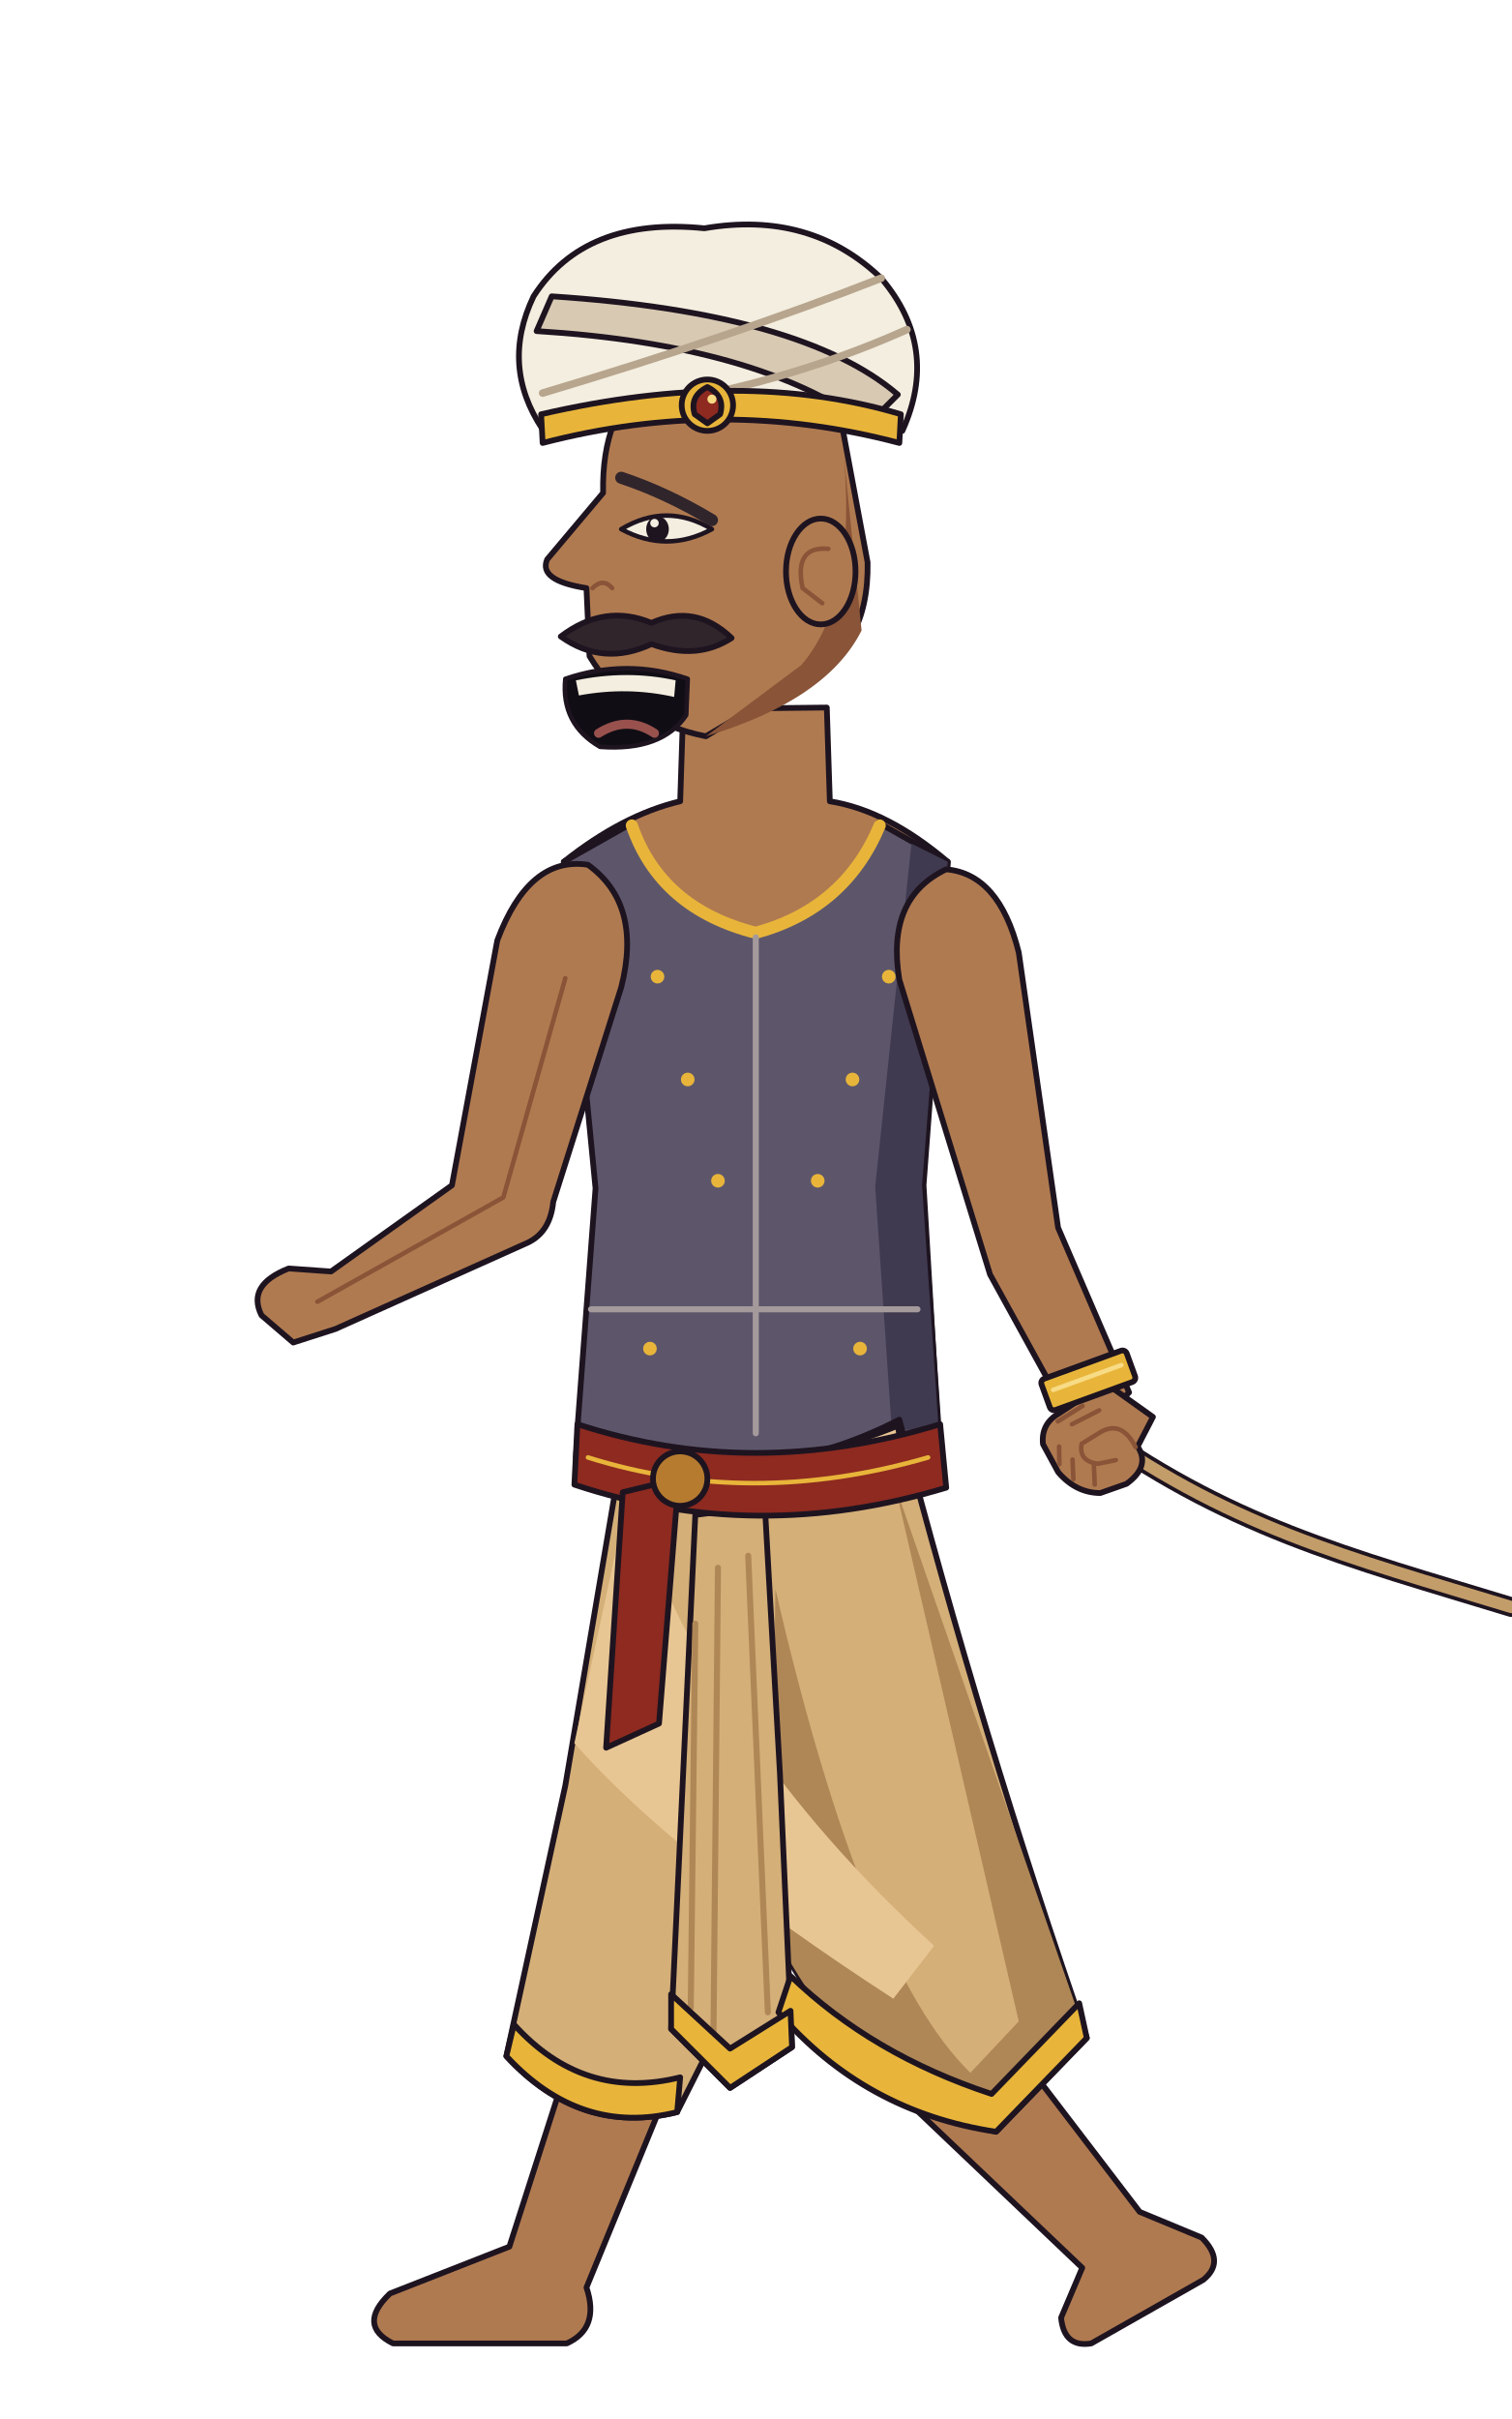
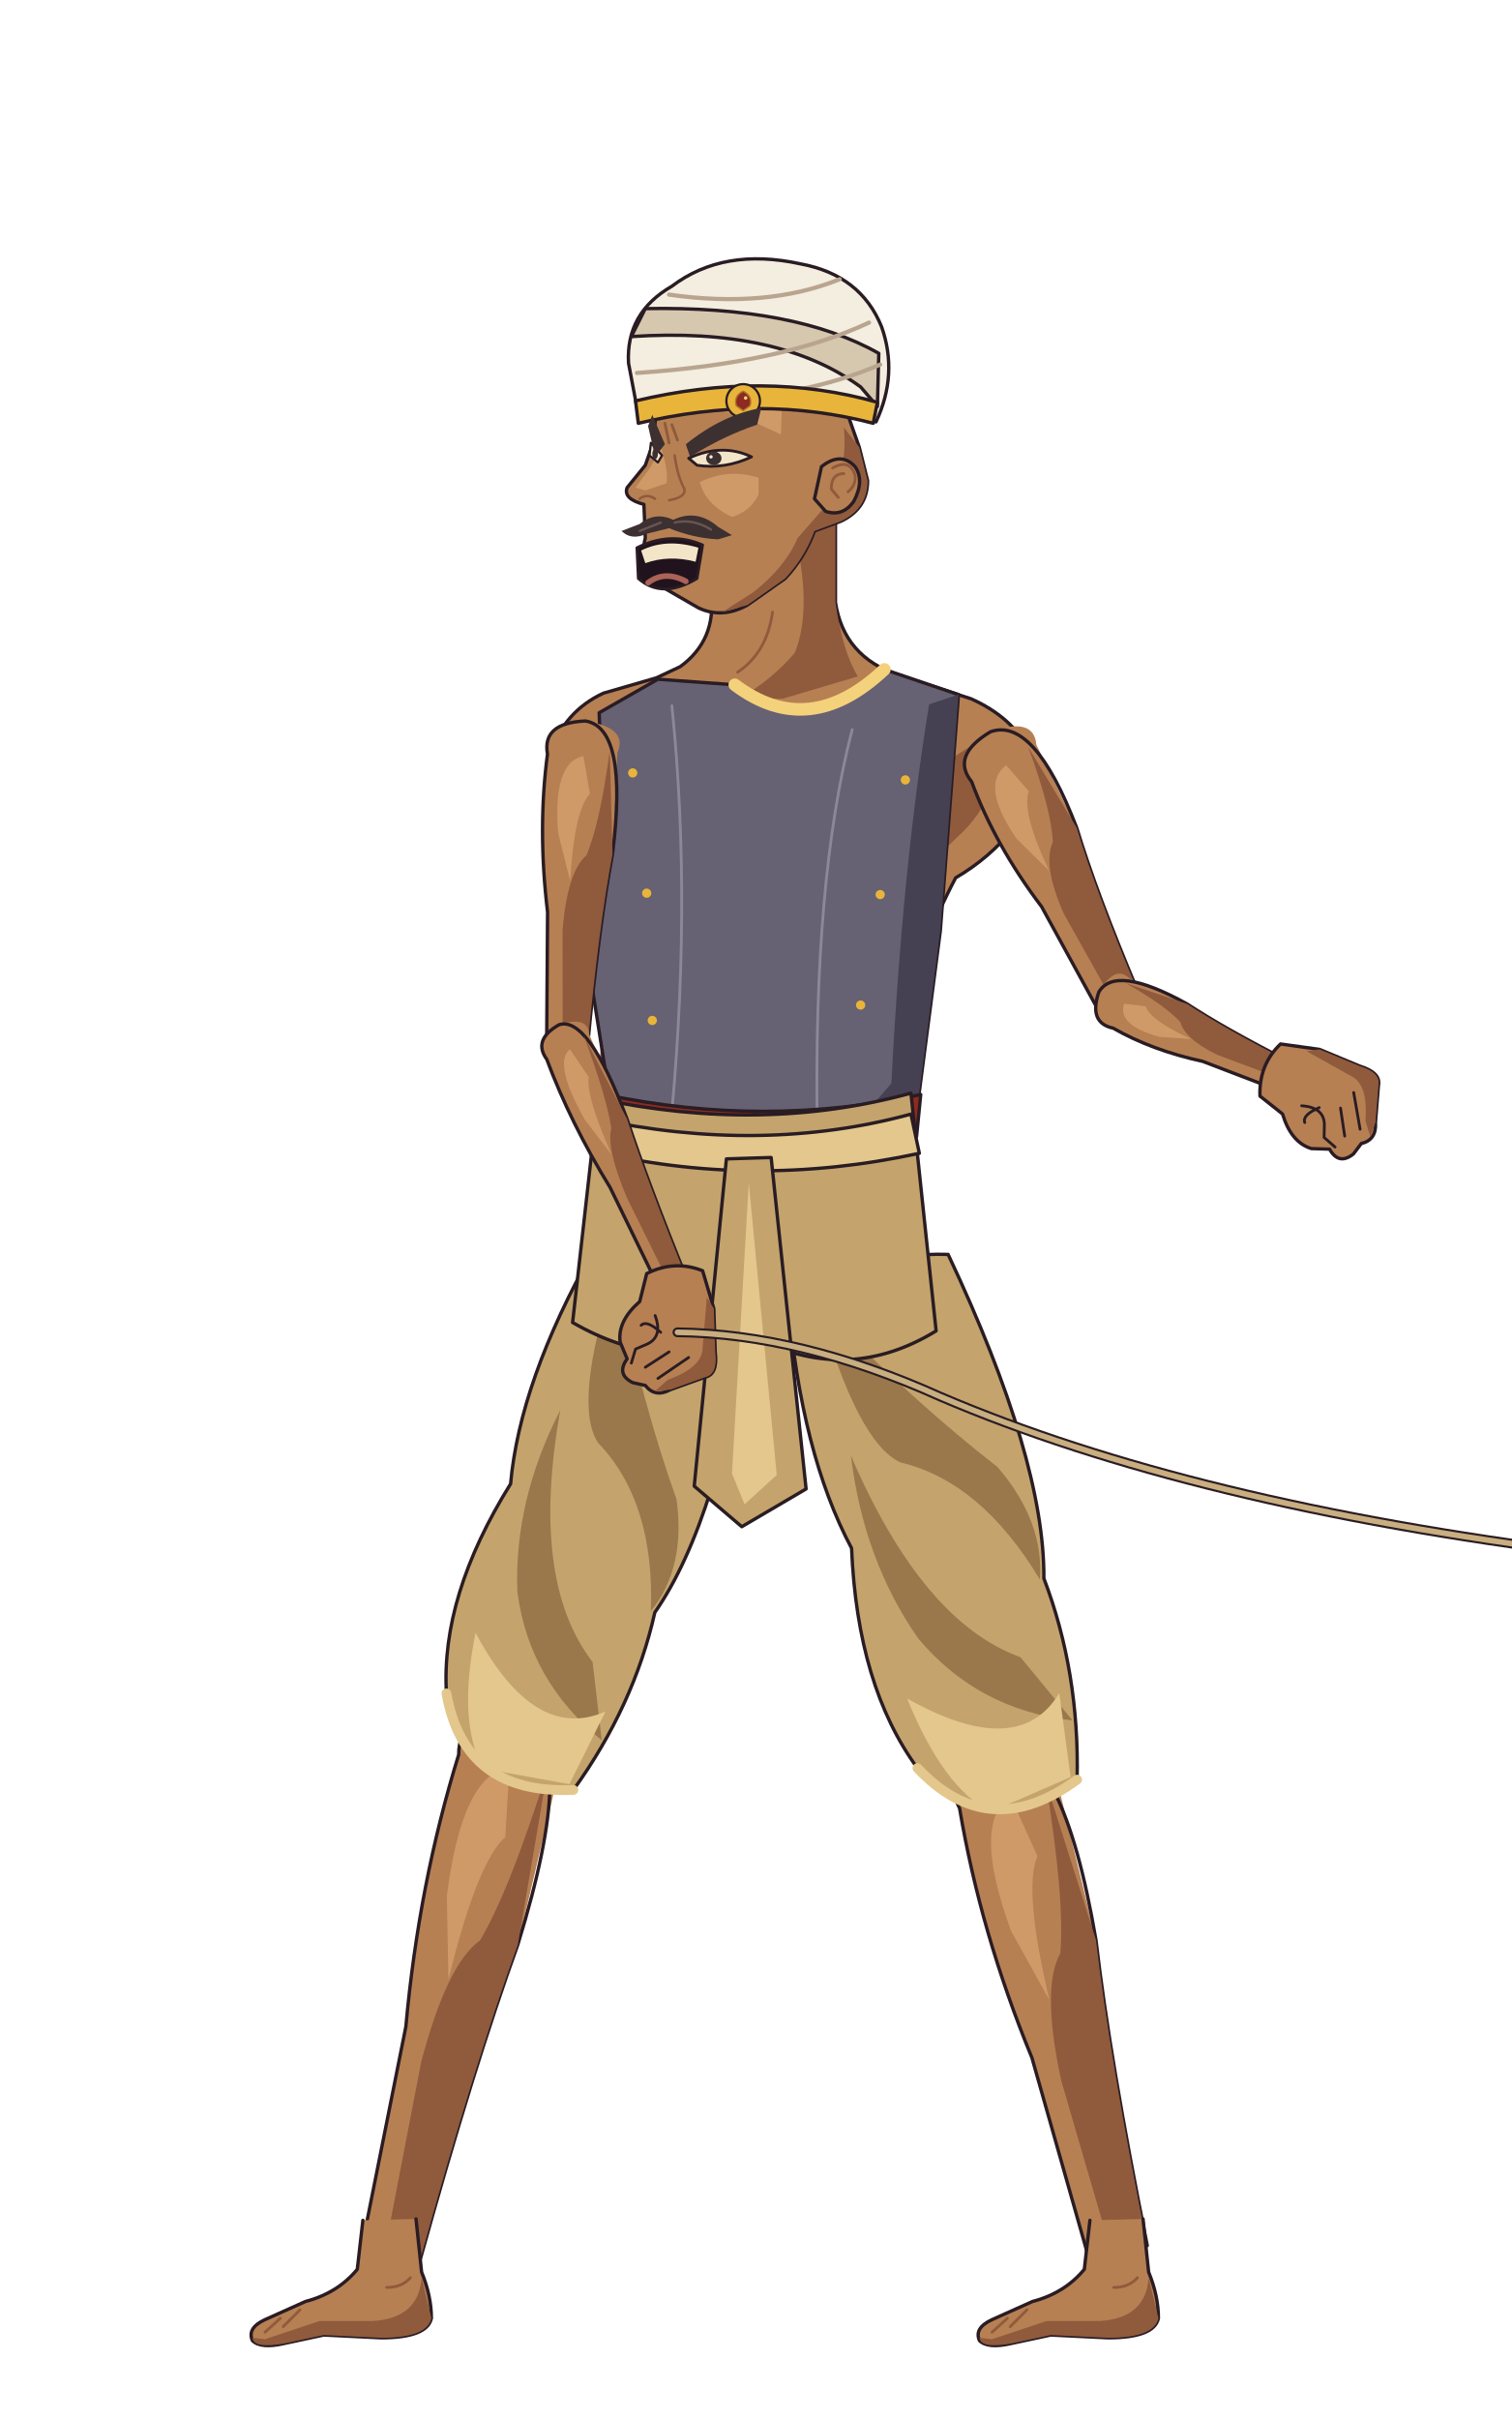
- <svg xmlns="http://www.w3.org/2000/svg" width="1000" height="1600" viewBox="0 0 1000 1600" fill="none" stroke-linecap="round" stroke-linejoin="round">
-   <g id="character" transform="translate(1000 0) scale(-1 1)">
-     <g id="leg-back">
-       <path d="M452 1080Q492 1085 503 1142L427 1364L284 1500L298 1533Q296 1553 278 1550L204 1508Q189 1496 205 1480L246 1463L353 1323L391 1127Z" fill="#B07A50" stroke="#1E1420" stroke-width="3.8" />
-     </g>
-     <g id="leg-front">
-       <path d="M521 1129L594 1107Q615 1217 601 1293L663 1486L742 1517Q764 1538 740 1550H625Q603 1540 612 1513L525 1301Z" fill="#B07A50" stroke="#1E1420" stroke-width="3.8" />
-     </g>
-     <g id="torso">
-       <path d="M453 468L451 530Q413 536 373 570L389 784L378 970Q500 1011 619 964L605 790L627 570Q588 539 550 530L548 469Z" fill="#B07A50" stroke="#1E1420" stroke-width="3.8" />
-       <path d="M373 570L419 544Q434 600 500 617Q570 601 581 544L627 570L606 786L618 945Q505 980 379 945L390 784Z" fill="#5D566B" stroke="#1E1420" stroke-width="3.8" />
-       <path d="M373 570L397 558L421 785L410 946L379 945L390 784Z" fill="#403A50" stroke="none" stroke-width="3.8" />
-       <path d="M418 546Q441 601 500 617Q563 601 582 546" fill="none" stroke="#E8B53A" stroke-width="8" />
-       <path d="M500 620V948M393 866H609" fill="none" stroke="#A49A9C" stroke-width="4" />
-       <circle cx="412" cy="646" r="4.5" fill="#E8B53A" stroke="none" stroke-width="3.8" />
-       <circle cx="436" cy="714" r="4.5" fill="#E8B53A" stroke="none" stroke-width="3.8" />
-       <circle cx="459" cy="781" r="4.5" fill="#E8B53A" stroke="none" stroke-width="3.8" />
-       <circle cx="565" cy="646" r="4.5" fill="#E8B53A" stroke="none" stroke-width="3.8" />
-       <circle cx="545" cy="714" r="4.5" fill="#E8B53A" stroke="none" stroke-width="3.8" />
-       <circle cx="525" cy="781" r="4.5" fill="#E8B53A" stroke="none" stroke-width="3.8" />
-       <circle cx="431" cy="892" r="4.5" fill="#E8B53A" stroke="none" stroke-width="3.8" />
-       <circle cx="570" cy="892" r="4.5" fill="#E8B53A" stroke="none" stroke-width="3.8" />
-     </g>
-     <g id="dhoti">
-       <path d="M405 939Q503 989 587 951L626 1181L665 1360Q616 1413 552 1397L490 1274Q433 1388 341 1410L281 1348Q350 1150 405 939Z" fill="#D4AF78" stroke="#1E1420" stroke-width="3.8" />
-       <path d="M408 982L326 1337L358 1371Q429 1302 487 1051L490 1274Q433 1388 341 1410L281 1348Z" fill="#AF8756" stroke="none" stroke-width="3.8" />
-       <path d="M584 986Q535 1147 382 1287L409 1322Q554 1228 620 1153Z" fill="#E8C693" stroke="none" stroke-width="3.8" />
-       <path d="M406 943Q509 985 587 951L592 978Q505 1017 401 974Z" fill="#E8C693" stroke="#1E1420" stroke-width="3.8" />
-       <path d="M494 996L540 1002L556 1342L517 1381L476 1354L484 1173Z" fill="#D4AF78" stroke="#1E1420" stroke-width="3.8" />
-       <path d="M505 1029L492 1331M525 1037L528 1349M540 1074L543 1328" fill="none" stroke="#AF8756" stroke-width="4" />
-       <path d="M286 1325L344 1385Q423 1359 477 1307L485 1331Q428 1397 341 1410L281 1348ZM550 1374Q614 1390 660 1339L665 1360Q616 1413 552 1397Z" fill="#E8B53A" stroke="#1E1420" stroke-width="3.8" />
-       <path d="M477 1330L517 1355L556 1319V1342L517 1381L476 1354Z" fill="#E8B53A" stroke="#1E1420" stroke-width="3.8" />
-     </g>
-     <g id="waist-sash">
-       <path d="M378 942Q502 980 618 942L620 982Q500 1022 374 984Z" fill="#8E2A20" stroke="#1E1420" stroke-width="3.8" />
-       <path d="M551 978L588 987L599 1156L564 1140Z" fill="#8E2A20" stroke="#1E1420" stroke-width="3.8" />
-       <path d="M386 964Q503 998 611 964" fill="none" stroke="#E8B53A" stroke-width="3" />
-       <circle cx="550" cy="978" r="18" fill="#B67B2E" stroke="#1E1420" stroke-width="3.8" />
-     </g>
-     <g id="rope">
-       <path d="M0 1063C108 1030 189 1010 285 939" fill="none" stroke="#1E1420" stroke-width="13" />
-       <path d="M0 1063C108 1030 189 1010 285 939" fill="none" stroke="#C39D69" stroke-width="8" />
-     </g>
-     <g id="arm-rope">
-       <path d="M374 575Q339 578 326 630L300 812L253 921L285 952L345 843L405 648Q414 594 374 575Z" fill="#B07A50" stroke="#1E1420" stroke-width="3.8" />
-       <g transform="translate(270 946) rotate(-30)">
-         <path d="M-24 -24L-25 -2Q-39 5 -31 23L-19 37Q-5 45 12 39L30 28Q38 17 31 5L20 -17L18 -28Z" fill="#B07A50" stroke="#1E1420" stroke-width="3.8" />
-         <path d="M-24 -1Q-7 -12 1 2L8 15Q4 26 -8 21L-17 13M9 -10L20 7M20 -7L29 10M-13 34L-6 23M1 38L8 27M14 34L20 24" fill="none" stroke="#895437" stroke-width="3" />
-       </g>
-       <g transform="translate(280 913) rotate(20)">
-         <rect x="-30" y="-11" width="60" height="22" rx="3" fill="#E8B53A" stroke="#1E1420" stroke-width="3.8" />
-         <path d="M-24 -2H24" fill="none" stroke="#F8DB85" stroke-width="3" />
-       </g>
-     </g>
-     <g id="arm-front">
-       <path d="M611 572Q650 566 671 622L701 784L781 841L809 839Q837 850 827 870L806 888L778 879L651 822Q636 815 634 795L589 653Q575 598 611 572Z" fill="#B07A50" stroke="#1E1420" stroke-width="3.8" />
-       <path d="M626 647L667 792L790 861" fill="none" stroke="#895437" stroke-width="3" />
-     </g>
-     <g id="head" transform="translate(522 350) ">
-       <path d="M-73 -101Q-12 -133 49 -101Q80 -77 79 -24L116 20Q122 34 90 39L88 84Q62 127 11 137L-53 99Q-97 80 -96 22Z" fill="#B07A50" stroke="#1E1420" stroke-width="3.8" />
-       <path d="M-79 -61Q-91 45 -52 90L11 137Q-69 113 -92 67Z" fill="#895437" stroke="none" stroke-width="3.8" />
-       <ellipse cx="-65" cy="28" rx="23" ry="35" fill="#B07A50" stroke="#1E1420" stroke-width="3.8" />
-       <path d="M-70 13Q-47 11 -53 39L-66 49" fill="none" stroke="#895437" stroke-width="3" />
-       <g id="eyes-open">
-         <path d="M7 0Q37 -18.0 67 0Q37 16.2 7 0Z" fill="#F3EEDF" stroke="#1E1420" stroke-width="3" />
-         <ellipse cx="43" cy="0" rx="7.5" ry="8.5" fill="#1E1420" stroke="none" stroke-width="3.8" />
-         <circle cx="45" cy="-4" r="2.8" fill="#F3EEDF" stroke="none" stroke-width="3.8" />
-       </g>
-       <g id="eyes-closed" style="display:none">
-         <path d="M7 0Q37 14 67 0" fill="none" stroke="#1E1420" stroke-width="4" />
-       </g>
-       <g id="brows">
-         <path d="M7 -6Q37 -24 67 -34" fill="none" stroke="#30252B" stroke-width="8" />
-       </g>
-       <path d="M86 39q-7 -7 -13 0" fill="none" stroke="#895437" stroke-width="3" />
-       <g transform="translate(55 0)">
-         <path d="M-8 62Q-37 49 -61 72Q-38 87 -8 76Q24 91 52 71Q23 49 -8 62Z" fill="#30252B" stroke="#1E1420" stroke-width="3.8" />
-       </g>
-       <g id="mouth-closed" style="display:none">
-         <path d="M43 106Q63 89 83 105" fill="none" stroke="#1E1420" stroke-width="3.5" />
-       </g>
-       <g id="mouth-open">
-         <path d="M23 99Q63 85 104 99Q107 129 81 144Q40 147 24 123Z" fill="#100D15" stroke="#1E1420" stroke-width="3" />
-         <path d="M31 100Q63 93 97 100L95 110Q63 104 32 111Z" fill="#F3EEDF" stroke="none" stroke-width="3.8" />
-         <path d="M45 135Q63 123 82 135" fill="none" stroke="#98514D" stroke-width="6" />
-       </g>
-       <g id="turban">
-         <path d="M-119 -65Q-144 -120 -105 -166Q-58 -211 12 -199Q91 -207 125 -154Q147 -108 119 -66Q1 -111 -119 -65Z" fill="#F3EEDF" stroke="#1E1420" stroke-width="3.8" />
-         <path d="M-116 -89Q-53 -143 113 -154L123 -131Q-23 -122 -96 -69Z" fill="#D8C9B2" stroke="#1E1420" stroke-width="3.8" />
-         <path d="M-105 -166Q-8 -128 119 -90M-122 -132Q-37 -94 63 -80" fill="none" stroke="#B8A58E" stroke-width="5" />
-         <path d="M-118 -76Q-14 -107 120 -76L119 -57Q0 -88 -117 -57Z" fill="#E8B53A" stroke="#1E1420" stroke-width="3.8" />
-         <circle cx="10" cy="-82" r="17" fill="#E8B53A" stroke="#1E1420" stroke-width="3.8" />
-         <path d="M10 -94Q22 -88.0 18.4 -76.0L10 -70L1.6 -76.0Q-2 -88.0 10 -94Z" fill="#8E2A20" stroke="#1E1420" stroke-width="3.8" />
-         <circle cx="7" cy="-86" r="3" fill="#F8DB85" stroke="none" stroke-width="3.8" />
+ <svg xmlns="http://www.w3.org/2000/svg" width="1000" height="1600" viewBox="0 0 1000 1600" fill="none" stroke-linecap="round" stroke-linejoin="round" data-character="guard" data-expression="angry" data-linked-hands="false">
+   <g id="canvas-placement" transform="translate(26.4 134.75) scale(.925)">
+     <g id="character">
+       <g id="facing" transform="translate(1024 0) scale(-1 1)">
+         <g id="leg-far" transform="translate(579 790) rotate(-18.488)" data-pivot-x="0" data-pivot-y="0" data-base-transform="translate(579 790) rotate(-18.488)" data-min="-3" data-max="3" data-label="Far hip">
+           <path d="M-49.14 1Q-63 -34.65 0 -40.95Q63 -34.65 52.29 5Q60.48 95.362 39.06 190.723L29.61 340.577Q0 372.077 -30.24 340.577Q-36.54 204.346 -50.4 119.202Z" fill="#B78053" stroke="none" stroke-width="2.4" />
+           <path d="M52.29 5Q60.48 95.362 39.06 190.723L29.61 340.577M-30.24 340.577Q-36.54 204.346 -50.4 119.202Q-63 -34.65 0 -40.95Q63 -34.65 52.29 5" fill="none" stroke="#291C23" stroke-width="2.4" />
+           <path d="M-37.8 0Q-29.61 85.144 -12.6 122.608Q13.86 143.043 15.75 211.158L6.3 340.577L-30.24 340.577Q-36.54 204.346 -50.4 119.202Z" fill="#905A3C" stroke="none" stroke-width="2.4" />
+           <path d="M0 5Q44.1 17.029 30.24 98.767L8.82 153.26Q8.82 71.521 -12.6 51.087Z" fill="#D09A68" stroke="none" stroke-width="2.4" />
+           <path d="M-3.15 177.1Q6.93 234.998 -1.26 286.085" fill="none" stroke="#905A3C" stroke-width="2" />
+           <g id="lower-leg-far" transform="translate(0 340.577) rotate(4.759)" data-pivot-x="0" data-pivot-y="0" data-base-transform="translate(0 340.577) rotate(4.759)" data-min="-4" data-max="4" data-label="Far knee">
+             <path d="M-35.1 1Q-45 -24.75 0 -29.25Q45 -24.75 37.35 5Q43.2 101.459 27.9 202.918L21.15 362.353Q0 384.853 -21.6 362.353Q-26.1 217.412 -36.0 126.824Z" fill="#B78053" stroke="none" stroke-width="2.4" />
+             <path d="M37.35 5Q43.2 101.459 27.9 202.918L21.15 362.353M-21.6 362.353Q-26.1 217.412 -36.0 126.824Q-45 -24.75 0 -29.25Q45 -24.75 37.35 5" fill="none" stroke="#291C23" stroke-width="2.4" />
+             <path d="M-27.0 0Q-21.15 90.588 -9.0 130.447Q9.9 152.188 11.25 224.659L4.5 362.353L-21.6 362.353Q-26.1 217.412 -36.0 126.824Z" fill="#905A3C" stroke="none" stroke-width="2.4" />
+             <path d="M0 5Q31.5 18.118 21.6 105.082L6.3 163.059Q6.3 76.094 -9.0 54.353Z" fill="#D09A68" stroke="none" stroke-width="2.4" />
+             <path d="M-2.25 188.424Q4.95 250.024 -0.9 304.377" fill="none" stroke="#905A3C" stroke-width="2" />
+             <g id="foot-far" transform="translate(0 362.353) rotate(13.729)" data-pivot-x="0" data-pivot-y="0" data-base-transform="translate(0 362.353) rotate(13.729)" data-min="-5" data-max="5" data-label="Far ankle">
+               <path d="M-18 -24L20 -23L24 12Q38 29 61 35L90 48Q103 54 99 63Q93 69 76 65L48 59L7 61Q-26 61 -29 47Q-29 31 -22 14Z" fill="#B78053" stroke="none" stroke-width="2.4" />
+               <path d="M20 -23L24 12Q38 29 61 35L90 48Q103 54 99 63Q93 69 76 65L48 59L7 61Q-26 61 -29 47Q-29 31 -22 14L-18 -24" fill="none" stroke="#291C23" stroke-width="2.4" />
+               <path d="M-22 18Q-20 47 13 49L51 49L90 62L99 61Q98 69 76 65L48 59L7 61Q-26 61 -29 47Z" fill="#905A3C" stroke="none" stroke-width="2.4" />
+               <path d="M65 41l12 12M79 47l11 10M-14 18Q-8 25 3 25" fill="none" stroke="#905A3C" stroke-width="2" />
+             </g>
+           </g>
+           <path d="M-59 -24Q0 -42 60 -23Q80 81.739 63 153.26Q85 245.216 59 309.925Q24 374.577 -49 346.577Q-71 275.868 -64 207.752Q-87 129.419 -59 -24Z" fill="#C4A46C" stroke="#291C23" stroke-width="2.4" />
+           <path d="M40 -13Q-10 71.521 -53 126.014Q-75 170.289 -61 207.752Q-39 132.825 13 105.579Q39 85.144 40 -13Z" fill="#9A784C" stroke="none" stroke-width="2.4" />
+           <path d="M46 91.956Q28 214.564 -33 255.433L-57 306.52Q6 282.679 34 224.781Q57 163.477 46 91.956Z" fill="#9A784C" stroke="none" stroke-width="2.4" />
+           <path d="M-53 286.085Q-12 323.549 53 262.245Q45 326.954 17 352.577L-45 343.577Z" fill="#E4C78D" stroke="none" stroke-width="2.4" />
+           <path d="M-49 346.577Q24 374.577 59 309.925" fill="none" stroke="#E4C78D" stroke-width="7" />
+           <path d="M25 11Q3 71.521 -41 126.014M43 163.477Q29 224.781 -12 245.216" fill="none" stroke="#9A784C" stroke-width="2.4" />
+         </g>
+         <g id="leg-near" transform="translate(425 790) rotate(15.283)" data-pivot-x="0" data-pivot-y="0" data-base-transform="translate(425 790) rotate(15.283)" data-min="-3" data-max="3" data-label="Near hip">
+           <path d="M-49.14 1Q-63 -34.65 0 -40.95Q63 -34.65 52.29 5Q60.48 99.851 39.06 199.703L29.61 356.612Q0 388.112 -30.24 356.612Q-36.54 213.967 -50.4 124.814Z" fill="#B78053" stroke="none" stroke-width="2.4" />
+           <path d="M52.29 5Q60.48 99.851 39.06 199.703L29.61 356.612M-30.24 356.612Q-36.54 213.967 -50.4 124.814Q-63 -34.65 0 -40.95Q63 -34.65 52.29 5" fill="none" stroke="#291C23" stroke-width="2.4" />
+           <path d="M-37.8 0Q-29.61 89.153 -12.6 128.38Q13.86 149.777 15.75 221.099L6.3 356.612L-30.24 356.612Q-36.54 213.967 -50.4 124.814Z" fill="#905A3C" stroke="none" stroke-width="2.4" />
+           <path d="M0 5Q44.1 17.831 30.24 103.417L8.82 160.475Q8.82 74.888 -12.6 53.492Z" fill="#D09A68" stroke="none" stroke-width="2.4" />
+           <path d="M-3.15 185.438Q6.93 246.062 -1.26 299.554" fill="none" stroke="#905A3C" stroke-width="2" />
+           <g id="lower-leg-near" transform="translate(0 356.612) rotate(-2.023)" data-pivot-x="0" data-pivot-y="0" data-base-transform="translate(0 356.612) rotate(-2.023)" data-min="-4" data-max="4" data-label="Near knee">
+             <path d="M-35.1 1Q-45 -24.75 0 -29.25Q45 -24.75 37.35 5Q43.2 95.219 27.9 190.437L21.15 340.066Q0 362.566 -21.6 340.066Q-26.1 204.04 -36.0 119.023Z" fill="#B78053" stroke="none" stroke-width="2.4" />
+             <path d="M37.35 5Q43.2 95.219 27.9 190.437L21.15 340.066M-21.6 340.066Q-26.1 204.04 -36.0 119.023Q-45 -24.75 0 -29.25Q45 -24.75 37.35 5" fill="none" stroke="#291C23" stroke-width="2.4" />
+             <path d="M-27.0 0Q-21.15 85.017 -9.0 122.424Q9.9 142.828 11.25 210.841L4.5 340.066L-21.6 340.066Q-26.1 204.04 -36.0 119.023Z" fill="#905A3C" stroke="none" stroke-width="2.4" />
+             <path d="M0 5Q31.5 17.003 21.6 98.619L6.3 153.03Q6.3 71.414 -9.0 51.01Z" fill="#D09A68" stroke="none" stroke-width="2.4" />
+             <path d="M-2.25 176.834Q4.95 234.646 -0.9 285.656" fill="none" stroke="#905A3C" stroke-width="2" />
+             <g id="foot-near" transform="translate(0 340.066) rotate(-13.260)" data-pivot-x="0" data-pivot-y="0" data-base-transform="translate(0 340.066) rotate(-13.260)" data-min="-5" data-max="5" data-label="Near ankle">
+               <path d="M-18 -24L20 -23L24 12Q38 29 61 35L90 48Q103 54 99 63Q93 69 76 65L48 59L7 61Q-26 61 -29 47Q-29 31 -22 14Z" fill="#B78053" stroke="none" stroke-width="2.4" />
+               <path d="M20 -23L24 12Q38 29 61 35L90 48Q103 54 99 63Q93 69 76 65L48 59L7 61Q-26 61 -29 47Q-29 31 -22 14L-18 -24" fill="none" stroke="#291C23" stroke-width="2.4" />
+               <path d="M-22 18Q-20 47 13 49L51 49L90 62L99 61Q98 69 76 65L48 59L7 61Q-26 61 -29 47Z" fill="#905A3C" stroke="none" stroke-width="2.4" />
+               <path d="M65 41l12 12M79 47l11 10M-14 18Q-8 25 3 25" fill="none" stroke="#905A3C" stroke-width="2" />
+             </g>
+           </g>
+           <path d="M-59 -24Q0 -42 60 -23Q80 85.587 63 160.475Q85 256.761 59 324.517Q24 390.612 -49 362.612Q-71 288.856 -64 217.533Q-87 135.512 -59 -24Z" fill="#C4A46C" stroke="#291C23" stroke-width="2.4" />
+           <path d="M40 -13Q-10 74.888 -53 131.946Q-75 178.306 -61 217.533Q-39 139.079 13 110.55Q39 89.153 40 -13Z" fill="#9A784C" stroke="none" stroke-width="2.4" />
+           <path d="M46 96.285Q28 224.665 -33 267.459L-57 320.951Q6 295.988 34 235.364Q57 171.174 46 96.285Z" fill="#9A784C" stroke="none" stroke-width="2.4" />
+           <path d="M-53 299.554Q-12 338.781 53 274.591Q45 342.347 17 368.612L-45 359.612Z" fill="#E4C78D" stroke="none" stroke-width="2.4" />
+           <path d="M-49 362.612Q24 390.612 59 324.517" fill="none" stroke="#E4C78D" stroke-width="7" />
+           <path d="M25 11Q3 74.888 -41 131.946M43 171.174Q29 235.364 -12 256.761" fill="none" stroke="#9A784C" stroke-width="2.4" />
+         </g>
+         <g id="upper-body" transform="translate(0 0)" data-pivot-x="510" data-pivot-y="675" data-base-transform="translate(0 0)" data-min="-3" data-max="3" data-label="Body lean">
+           <g id="torso">
+             <path d="M455 220Q498 235 548 231L544 279Q540 312 566 331L583 339L621 350Q649 363 659 393L643 463Q628 502 620 539Q606 584 626 644L610 690L404 683Q412 633 405 581Q394 529 369 482Q345 468 328 447L317 390Q329 367 358 354L410 337Q449 324 455 285Z" fill="#B78053" stroke="#291C23" stroke-width="2.4" />
+             <path d="M455 220L483 241Q472 291 484 321Q500 340 524 354L493 354L439 338Q450 320 455 285Z" fill="#905A3C" stroke="none" stroke-width="2.4" />
+             <path d="M500 292Q504 321 525 335" fill="none" stroke="#905A3C" stroke-width="2" />
+             <path d="M343 378Q332 421 369 454Q386 472 414 475Q429 488 453 484L471 476Q430 481 408 458Q389 433 385 405Z" fill="#905A3C" stroke="none" stroke-width="2.4" />
+             <path d="M393 494Q401 516 416 527L436 537L419 543Q403 537 400 522Z" fill="#905A3C" stroke="none" stroke-width="2.4" />
+             <path d="M409 551Q413 573 429 581L441 578Q421 572 409 551Z" fill="#D09A68" stroke="none" stroke-width="2.4" />
+             <path d="M472 562L495 542Q488 563 479 567Z" fill="#905A3C" stroke="none" stroke-width="2.4" />
+             <path d="M619 395Q633 434 622 459Q607 474 578 478L552 473Q590 466 604 445Z" fill="#905A3C" stroke="none" stroke-width="2.4" />
+             <path d="M620 507Q603 549 596 575L591 597Q587 567 601 537Z" fill="#905A3C" stroke="none" stroke-width="2.4" />
+             <path d="M622 585L612 638L623 661L625 645Z" fill="#905A3C" stroke="none" stroke-width="2.4" />
+             <path d="M402 598Q407 625 407 647L419 659L423 648L416 607Z" fill="#D09A68" stroke="none" stroke-width="2.4" />
+             <path d="M369 359Q399 370 431 363M509 362Q534 354 559 355M465 400Q465 419 471 435M391 463Q424 491 460 481M546 475Q590 488 616 458" fill="none" stroke="#905A3C" stroke-width="2.2" />
+             <ellipse cx="462" cy="469" rx="8" ry="4" fill="#905A3C" stroke="none" stroke-width="2" />
+             <path d="M457 468Q463 465 468 469" fill="none" stroke="#291C23" stroke-width="1.3" />
+             <ellipse cx="612" cy="463" rx="6" ry="3" fill="#905A3C" stroke="none" stroke-width="2" />
+             <path d="M552 607L548 618L555 625L560 617Z" fill="#905A3C" stroke="none" stroke-width="2.4" />
+             <path d="M553 611L550 618L555 622" fill="none" stroke="#291C23" stroke-width="1.5" />
+           </g>
+           <g id="armor">
+             <path d="M367 351L420 333Q472 384 527 344L582 340L624 364Q620 454 637 510L614 655Q514 691 398 658L380 520Z" fill="#666173" stroke="#291C23" stroke-width="2.4" />
+             <path d="M367 351L388 358Q407 474 415 629L453 673L398 658L380 520Z" fill="#454052" stroke="none" stroke-width="2.4" />
+             <path d="M420 333Q474 384 527 344" fill="none" stroke="#F4D17B" stroke-width="9" />
+             <path d="M443 376Q471 483 468 663M572 359Q557 504 574 670" fill="none" stroke="#8D8797" stroke-width="2" />
+             <ellipse cx="405" cy="412" rx="3.3" ry="3.3" fill="#E8B53A" stroke="none" stroke-width="2" />
+             <ellipse cx="423" cy="494" rx="3.3" ry="3.3" fill="#E8B53A" stroke="none" stroke-width="2" />
+             <ellipse cx="437" cy="573" rx="3.3" ry="3.3" fill="#E8B53A" stroke="none" stroke-width="2" />
+             <ellipse cx="600" cy="407" rx="3.3" ry="3.3" fill="#E8B53A" stroke="none" stroke-width="2" />
+             <ellipse cx="590" cy="493" rx="3.3" ry="3.3" fill="#E8B53A" stroke="none" stroke-width="2" />
+             <ellipse cx="586" cy="584" rx="3.3" ry="3.3" fill="#E8B53A" stroke="none" stroke-width="2" />
+             <path d="M394 637Q506 661 620 637L618 666Q514 691 397 667Z" fill="#8E2A20" stroke="#291C23" stroke-width="2.4" />
+             <ellipse cx="512" cy="667" rx="16" ry="16" fill="#E8B53A" stroke="#291C23" stroke-width="1.6" />
+             <path d="M512 656Q523 661.5 519.7 672.5L512 678L504.3 672.5Q501 661.5 512 656Z" fill="#8E2A20" stroke="#AF762C" stroke-width="1" />
+             <ellipse cx="509.25" cy="663.7" rx="1.98" ry="1.98" fill="#F4D17B" stroke="none" stroke-width="2" />
+           </g>
+           <g id="head" data-pivot-x="510" data-pivot-y="310" data-base-transform="" data-min="-10" data-max="10" data-label="Head tilt">
+             <path d="M450 140Q457 111 496 110Q546 105 571 129Q586 144 584 167L591 187L604 203Q607 211 592 215L591 239Q596 258 579 274L553 289Q536 297 518 287L491 268Q477 253 470 234L451 227Q432 218 432 198L438 174Z" fill="#B78053" stroke="#291C23" stroke-width="2.4" />
+             <path d="M449 160Q446 191 461 215L482 239Q491 260 514 278L536 292L518 287L491 268Q477 253 470 234L451 227Q432 218 432 198L438 174Z" fill="#905A3C" stroke="none" stroke-width="2.4" />
+             <path d="M493 137Q531 119 568 141L577 152Q549 143 522 152L494 165Z" fill="#D09A68" stroke="none" stroke-width="2.4" />
+             <path d="M510 196Q531 189 552 199Q548 215 529 224Q516 220 510 208Z" fill="#D09A68" stroke="none" stroke-width="2.4" />
+             <path d="M580 174Q574 192 576 200L591 205L598 203L587 188Z" fill="#D09A68" stroke="none" stroke-width="2.4" />
+             <path d="M570 180Q568 195 563 204Q562 210 574 212M584 211Q590 207 595 211" fill="none" stroke="#905A3C" stroke-width="1.8" />
+             <path d="M465 188Q451 177 441 188Q434 198 442 213Q450 224 462 220L470 211Z" fill="#B78053" stroke="#291C23" stroke-width="2.4" />
+             <path d="M457 189Q445 182 441 194Q440 201 446 206M449 193Q458 193 458 204L453 210" fill="none" stroke="#905A3C" stroke-width="2" />
+             <g id="turban">
+               <path d="M426 156Q410 122 422 88Q437 51 480 43Q535 31 572 59Q605 78 603 114L596 151Q514 125 426 156Z" fill="#F3EEDF" stroke="#291C23" stroke-width="2.4" />
+               <path d="M424 107Q484 73 591 75L601 95Q496 88 437 131L425 145Z" fill="#D6C7AF" stroke="#291C23" stroke-width="2.4" />
+               <path d="M431 85Q493 114 597 121M423 115Q476 138 551 141M452 54Q504 75 574 65" fill="none" stroke="#B9A58F" stroke-width="3" />
+               <path d="M425 142Q506 119 598 141L596 157Q508 136 428 157Z" fill="#E8B53A" stroke="#291C23" stroke-width="2.4" />
+               <ellipse cx="521" cy="141" rx="12" ry="12" fill="#E8B53A" stroke="#291C23" stroke-width="1.6" />
+               <path d="M521 134Q528 137.5 525.9 144.5L521 148L516.1 144.5Q514 137.5 521 134Z" fill="#8E2A20" stroke="#AF762C" stroke-width="1" />
+               <ellipse cx="519.25" cy="138.9" rx="1.26" ry="1.26" fill="#F4D17B" stroke="none" stroke-width="2" />
+             </g>
+             <g id="eyes-open">
+               <path d="M515 181Q536 171 560 182L554 187Q534 190 515 181Z" fill="#F3E6C8" stroke="#291C23" stroke-width="2" />
+               <ellipse cx="542" cy="182" rx="5.5" ry="4.8" fill="#3C3031" stroke="none" stroke-width="2" />
+               <ellipse cx="544" cy="181" rx="1.2" ry="1.2" fill="#F3EEDF" stroke="none" stroke-width="2" />
+               <path d="M579 180L587 171L588 180L582 185Z" fill="#F3E6C8" stroke="#291C23" stroke-width="1.6" />
+               <ellipse cx="584" cy="179" rx="2" ry="3.6" fill="#3C3031" stroke="none" stroke-width="2" />
+             </g>
+             <g id="eyes-closed" style="display:none">
+               <path d="M519 179Q538 189 557 178M579 178Q584 183 588 176" fill="none" stroke="#291C23" stroke-width="2.5" />
+             </g>
+             <g id="brows">
+               <path d="M508 146Q536 151 562 172L559 181Q535 166 511 158Z" fill="#3C3031" stroke="none" stroke-width="2.4" />
+               <path d="M577 172L586 151L589 159L584 181Z" fill="#3C3031" stroke="none" stroke-width="2.4" />
+               <path d="M568 169L572 158M574 171L577 157" fill="none" stroke="#905A3C" stroke-width="2" />
+             </g>
+             <g id="mouth-closed" style="display:none">
+               <path d="M558 249Q574 243 590 249" fill="none" stroke="#291C23" stroke-width="2" />
+               <path d="M565 257Q578 259 585 255" fill="none" stroke="#905A3C" stroke-width="1.4" />
+             </g>
+             <g id="mouth-open">
+               <path d="M550 244Q573 234 597 246L596 268Q579 283 554 268Z" fill="#20131D" stroke="#291C23" stroke-width="2" />
+               <path d="M553 246Q576 239 594 248L591 257Q574 251 555 256Z" fill="#F3E6C8" stroke="none" stroke-width="2.4" />
+               <path d="M562 270Q577 262 589 271" fill="none" stroke="#AB6257" stroke-width="4" />
+             </g>
+             <g id="moustache">
+               <path d="M539 231Q554 218 571 226Q584 220 595 229L608 234Q601 241 590 236L574 232Q557 239 539 240L529 237Z" fill="#3C3031" stroke="none" stroke-width="2.4" />
+               <path d="M544 233Q557 225 570 228M580 228L595 234" fill="none" stroke="#695450" stroke-width="1.7" />
+             </g>
+           </g>
+         </g>
+         <g id="dhoti">
+           <path d="M401 636Q507 665 625 640L643 800Q577 838 510 812Q445 844 383 806Z" fill="#C4A46C" stroke="#291C23" stroke-width="2.4" />
+           <path d="M401 651Q508 680 628 654L630 677Q515 705 395 679Z" fill="#E4C78D" stroke="#291C23" stroke-width="2.4" />
+           <path d="M501 682L476 919L522 946L556 917L533 683Z" fill="#C4A46C" stroke="#291C23" stroke-width="2.4" />
+           <path d="M517 700L497 909L520 930L529 908Z" fill="#E4C78D" stroke="none" stroke-width="2.4" />
+         </g>
+         <g id="upper-body-front" transform="translate(0 0)" data-pivot-x="510" data-pivot-y="675" data-base-transform="translate(0 0)" data-min="-3" data-max="3" data-label="Body lean" data-follow="upper-body">
+           <g id="upper-arm-far" transform="translate(635 390) rotate(-3.270)" data-pivot-x="0" data-pivot-y="0" data-base-transform="translate(635 390) rotate(-3.270)" data-min="-25" data-max="25" data-label="Far shoulder">
+             <path d="M-24.18 1Q-31 -17.05 0 -20.15Q31 -17.05 25.73 5Q29.76 58.896 19.22 117.792L14.57 210.343Q0 225.843 -14.88 210.343Q-17.98 126.206 -24.8 73.62Z" fill="#B78053" stroke="none" stroke-width="2.4" />
+             <path d="M25.73 5Q29.76 58.896 19.22 117.792L14.57 210.343M-14.88 210.343Q-17.98 126.206 -24.8 73.62Q-31 -17.05 0 -20.15Q31 -17.05 25.73 5" fill="none" stroke="#291C23" stroke-width="2.4" />
+             <path d="M-18.6 0Q-14.57 52.586 -6.2 75.723Q6.82 88.344 7.75 130.412L3.1 210.343L-14.88 210.343Q-17.98 126.206 -24.8 73.62Z" fill="#905A3C" stroke="none" stroke-width="2.4" />
+             <path d="M0 5Q21.7 10.517 14.88 60.999L4.34 94.654Q4.34 44.172 -6.2 31.551Z" fill="#D09A68" stroke="none" stroke-width="2.4" />
+             <path d="M-1.55 109.378Q3.41 145.136 -0.62 176.688" fill="none" stroke="#905A3C" stroke-width="2" />
+             <g id="forearm-far" transform="translate(0 210.343) rotate(27.020)" data-pivot-x="0" data-pivot-y="0" data-base-transform="translate(0 210.343) rotate(27.020)" data-min="-35" data-max="35" data-label="Far elbow">
+               <path d="M-16.926 1Q-21.7 -11.935 0 -14.105Q21.7 -11.935 18.011 5Q20.832 53.533 13.454 107.067L10.199 191.191Q0 202.041 -10.416 191.191Q-12.586 114.715 -17.36 66.917Z" fill="#B78053" stroke="none" stroke-width="2.4" />
+               <path d="M18.011 5Q20.832 53.533 13.454 107.067L10.199 191.191M-10.416 191.191Q-12.586 114.715 -17.36 66.917Q-21.7 -11.935 0 -14.105Q21.7 -11.935 18.011 5" fill="none" stroke="#291C23" stroke-width="2.4" />
+               <path d="M-13.02 0Q-10.199 47.798 -4.34 68.829Q4.774 80.3 5.425 118.538L2.17 191.191L-10.416 191.191Q-12.586 114.715 -17.36 66.917Z" fill="#905A3C" stroke="none" stroke-width="2.4" />
+               <path d="M0 5Q15.19 9.56 10.416 55.445L3.038 86.036Q3.038 40.15 -4.34 28.679Z" fill="#D09A68" stroke="none" stroke-width="2.4" />
+               <path d="M-1.085 99.419Q2.387 131.922 -0.434 160.6" fill="none" stroke="#905A3C" stroke-width="2" />
+               <g id="hand-far" transform="translate(0 191.191) rotate(-23.749)" data-pivot-x="0" data-pivot-y="0" data-base-transform="translate(0 191.191) rotate(-23.749)" data-min="-18" data-max="18" data-label="Far wrist">
+                 <path d="M-20 -12Q0 -20 20 -10L25 10Q41 24 39 39L34 51Q42 62 30 68L21 70Q14 79 3 73L-22 64Q-31 62 -29 46L-28 15Z" fill="#B78053" stroke="#291C23" stroke-width="2.4" />
+                 <path d="M-23 7L-20 43Q-20 57 5 66L14 74L3 73L-22 64Q-31 62 -29 46L-28 15Z" fill="#905A3C" stroke="none" stroke-width="2.4" />
+                 <path d="M14 20Q8 36 21 41L28 44L31 54M10 32Q20 23 24 27M4 46L21 57M-10 50L12 65" fill="none" stroke="#291C23" stroke-width="2" />
+                 <g id="rope">
+                   <path d="M-2 32Q-90 33 -190 78Q-370 155 -650 190" fill="none" stroke="#291C23" stroke-width="7" />
+                   <path d="M-2 32Q-90 33 -190 78Q-370 155 -650 190" fill="none" stroke="#C9AE80" stroke-width="4" />
+                 </g>
+               </g>
+             </g>
+           </g>
+           <g id="upper-arm-near" transform="translate(335 397) rotate(25.360)" data-pivot-x="0" data-pivot-y="0" data-base-transform="translate(335 397) rotate(25.360)" data-min="-25" data-max="25" data-label="Near shoulder">
+             <path d="M-25.74 1Q-33 -18.15 0 -21.45Q33 -18.15 27.39 5Q31.68 53.606 20.46 107.212L15.51 191.45Q0 207.95 -15.84 191.45Q-19.14 114.87 -26.4 67.007Z" fill="#B78053" stroke="none" stroke-width="2.4" />
+             <path d="M27.39 5Q31.68 53.606 20.46 107.212L15.51 191.45M-15.84 191.45Q-19.14 114.87 -26.4 67.007Q-33 -18.15 0 -21.45Q33 -18.15 27.39 5" fill="none" stroke="#291C23" stroke-width="2.4" />
+             <path d="M-19.8 0Q-15.51 47.862 -6.6 68.922Q7.26 80.409 8.25 118.699L3.3 191.45L-15.84 191.45Q-19.14 114.87 -26.4 67.007Z" fill="#905A3C" stroke="none" stroke-width="2.4" />
+             <path d="M0 5Q23.1 9.572 15.84 55.52L4.62 86.152Q4.62 40.204 -6.6 28.717Z" fill="#D09A68" stroke="none" stroke-width="2.4" />
+             <path d="M-1.65 99.554Q3.63 132.1 -0.66 160.818" fill="none" stroke="#905A3C" stroke-width="2" />
+             <g id="forearm-near" transform="translate(0 191.450) rotate(40.232)" data-pivot-x="0" data-pivot-y="0" data-base-transform="translate(0 191.450) rotate(40.232)" data-min="-35" data-max="35" data-label="Near elbow">
+               <path d="M-18.018 1Q-23.1 -12.705 0 -15.015Q23.1 -12.705 19.173 5Q22.176 36.59 14.322 73.18L10.857 130.679Q0 142.229 -11.088 130.679Q-13.398 78.407 -18.48 45.738Z" fill="#B78053" stroke="none" stroke-width="2.4" />
+               <path d="M19.173 5Q22.176 36.59 14.322 73.18L10.857 130.679M-11.088 130.679Q-13.398 78.407 -18.48 45.738Q-23.1 -12.705 0 -15.015Q23.1 -12.705 19.173 5" fill="none" stroke="#291C23" stroke-width="2.4" />
+               <path d="M-13.86 0Q-10.857 32.67 -4.62 47.044Q5.082 54.885 5.775 81.021L2.31 130.679L-11.088 130.679Q-13.398 78.407 -18.48 45.738Z" fill="#905A3C" stroke="none" stroke-width="2.4" />
+               <path d="M0 5Q16.17 6.534 11.088 37.897L3.234 58.806Q3.234 27.443 -4.62 19.602Z" fill="#D09A68" stroke="none" stroke-width="2.4" />
+               <path d="M-1.155 67.953Q2.541 90.169 -0.462 109.77" fill="none" stroke="#905A3C" stroke-width="2" />
+               <g id="hand-near" transform="translate(0 130.679) rotate(0.000)" data-pivot-x="0" data-pivot-y="0" data-base-transform="translate(0 130.679) rotate(0.000)" data-min="-18" data-max="18" data-label="Near wrist">
+                 <path d="M-20 -12Q0 -20 20 -10L25 10Q41 24 39 39L34 51Q42 62 30 68L21 70Q14 79 3 73L-22 64Q-31 62 -29 46L-28 15Z" fill="#B78053" stroke="#291C23" stroke-width="2.4" />
+                 <path d="M-23 7L-20 43Q-20 57 5 66L14 74L3 73L-22 64Q-31 62 -29 46L-28 15Z" fill="#905A3C" stroke="none" stroke-width="2.4" />
+                 <path d="M14 20Q8 36 21 41L28 44L31 54M10 32Q20 23 24 27M4 46L21 57M-10 50L12 65" fill="none" stroke="#291C23" stroke-width="2" />
+               </g>
+             </g>
+           </g>
+         </g>
      </g>
    </g>
  </g>
</svg>
